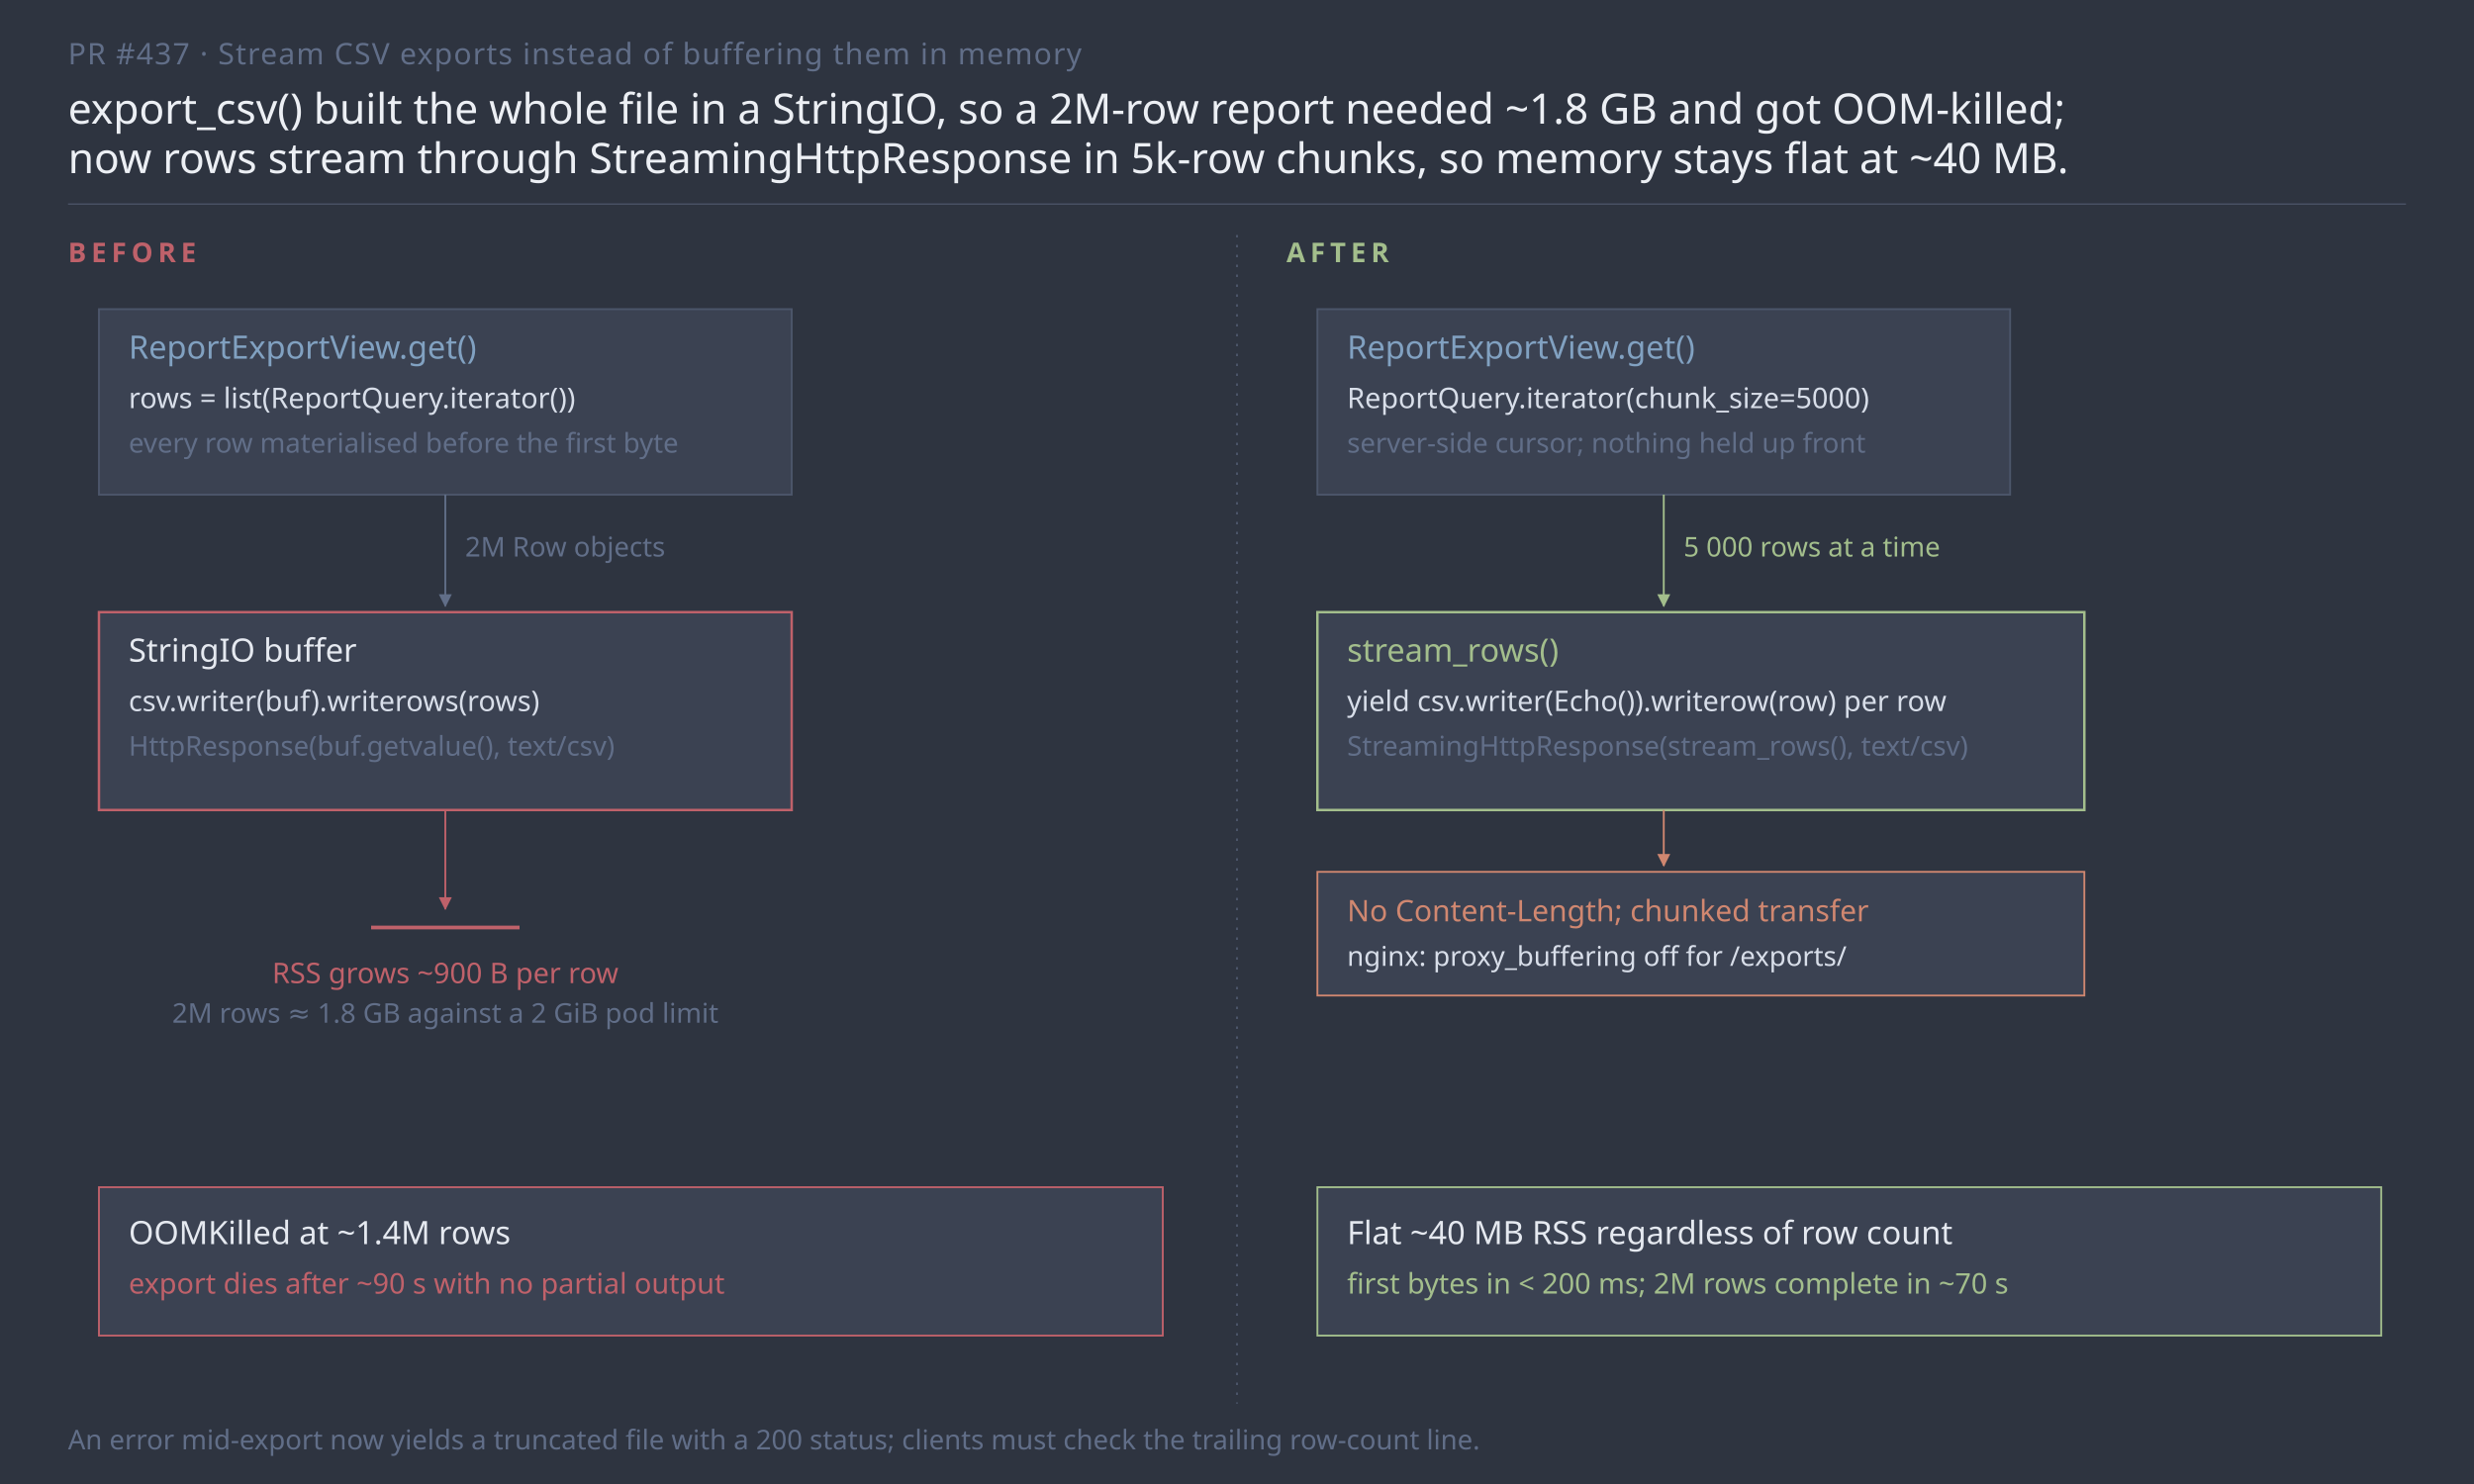
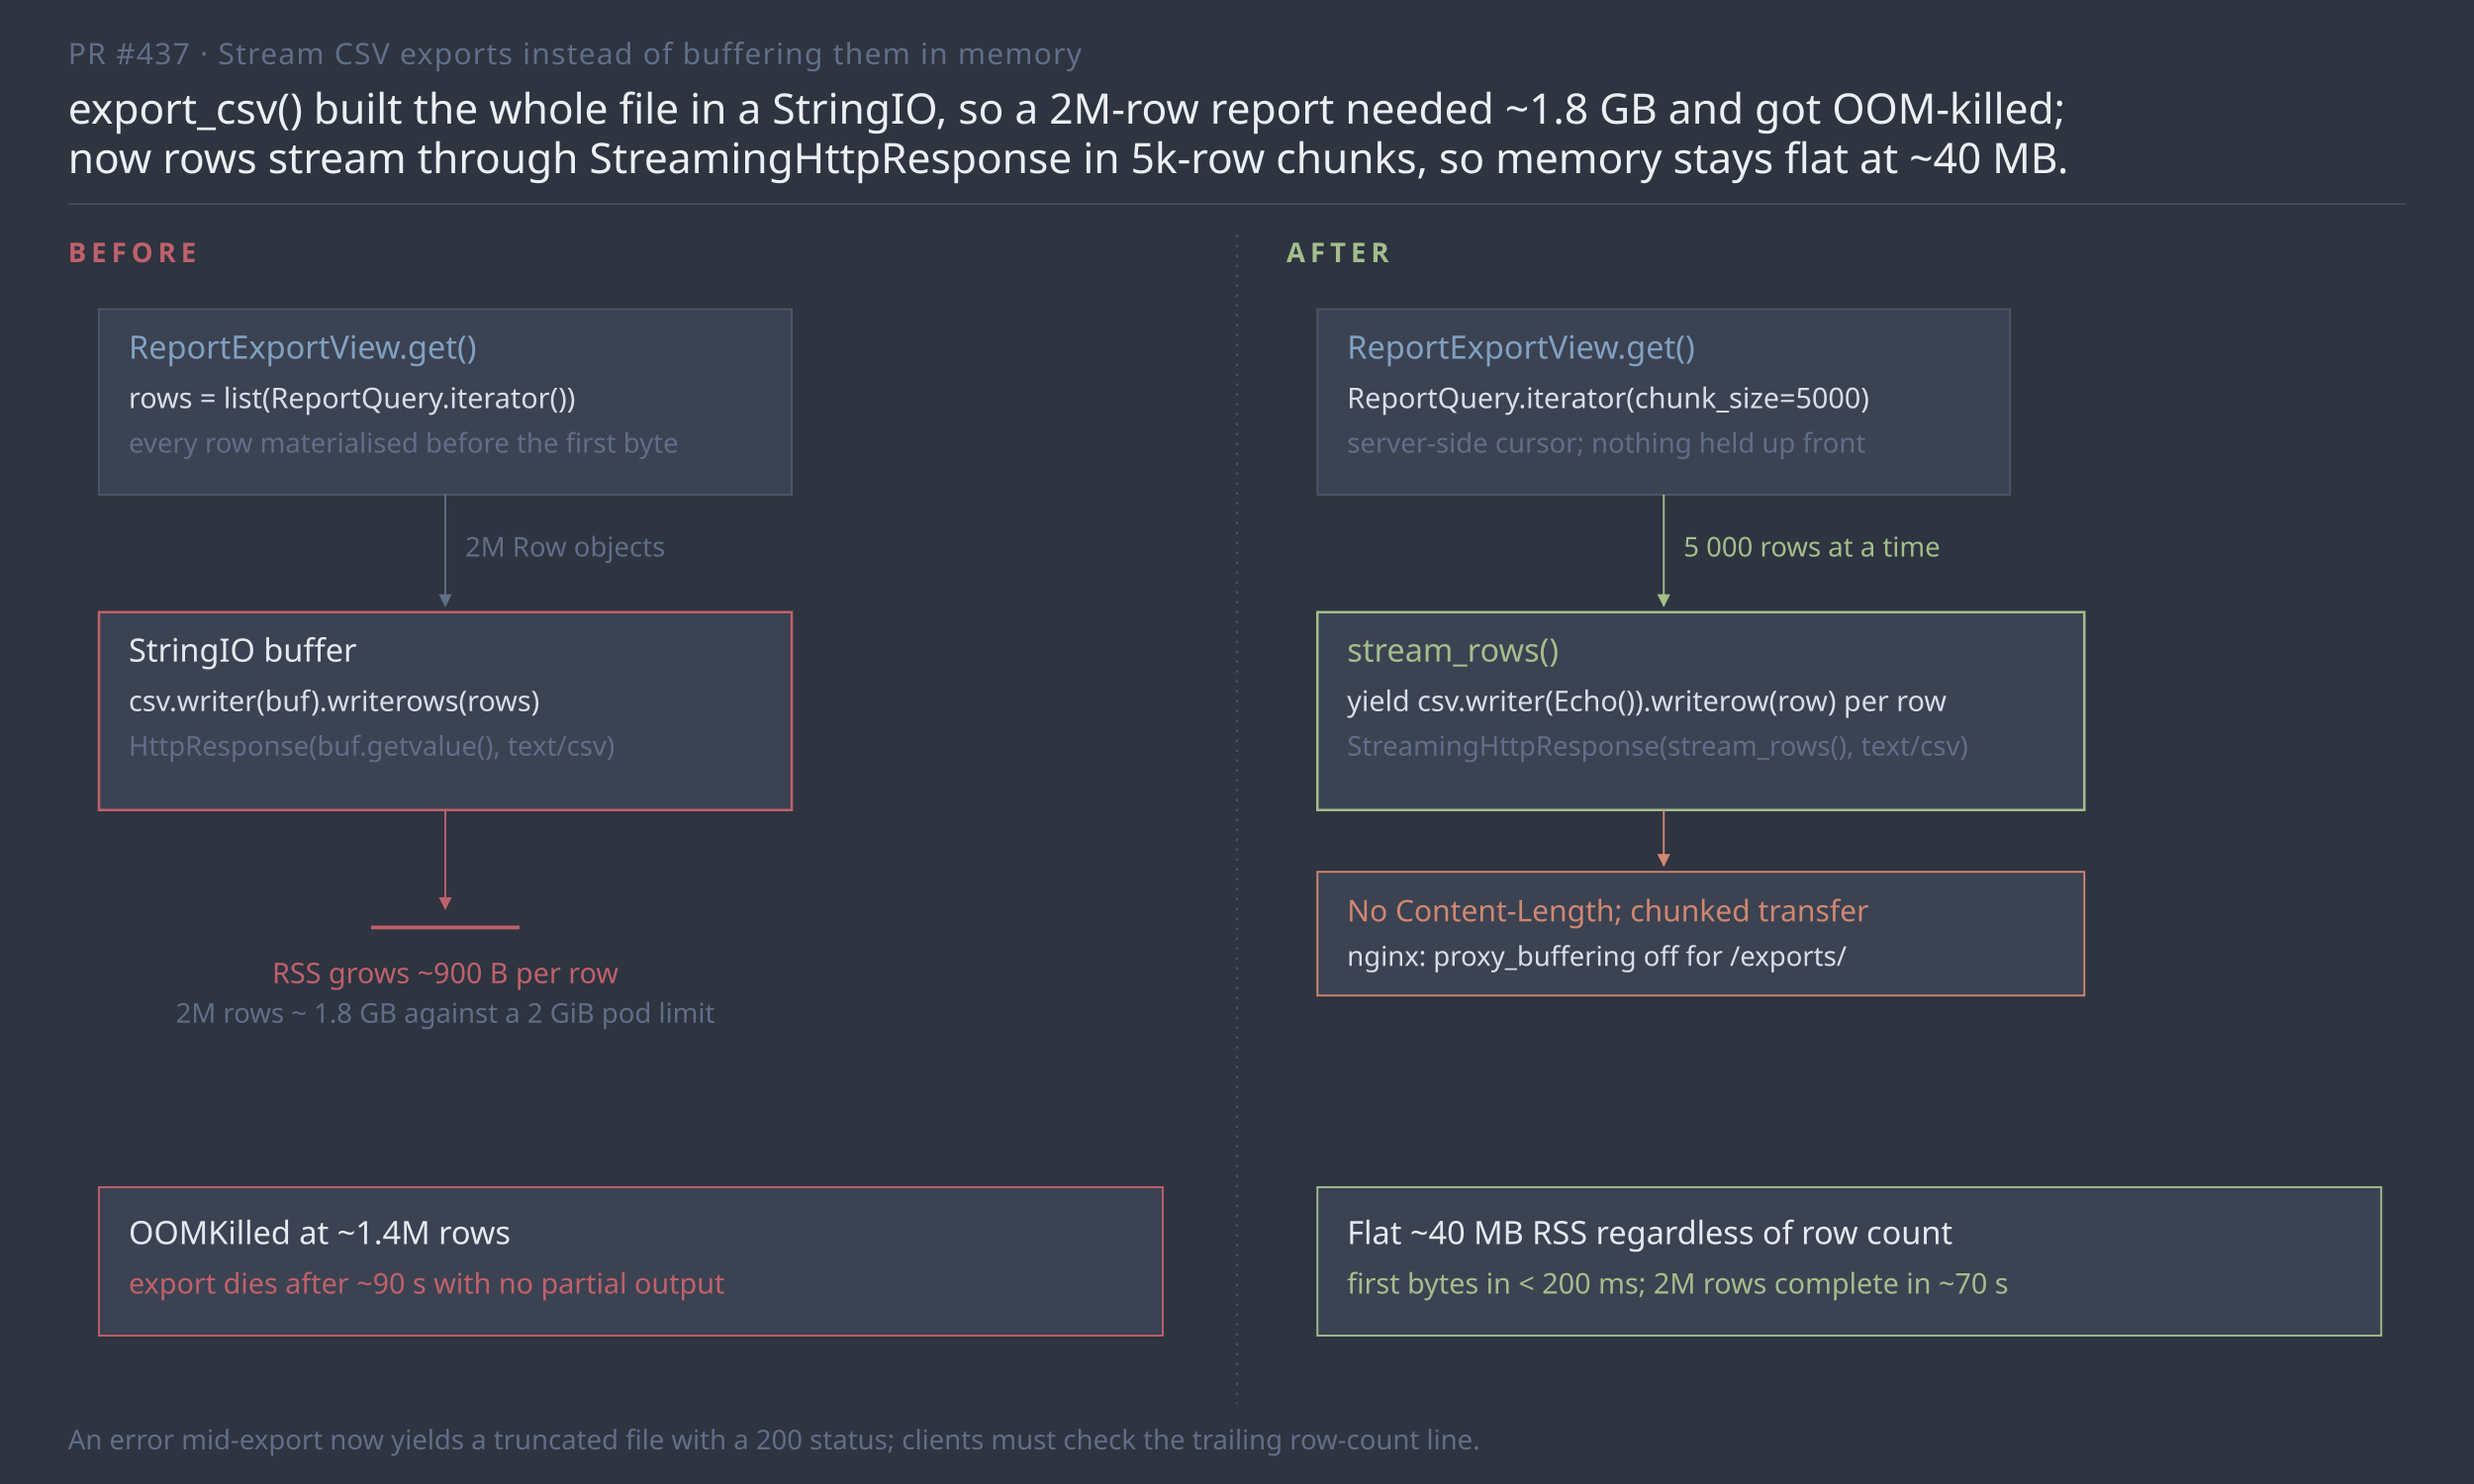
<svg xmlns="http://www.w3.org/2000/svg" viewBox="0 0 2000 1200" font-family="'Segoe UI', 'Noto Sans', 'DejaVu Sans', ui-sans-serif, system-ui, sans-serif">
  <rect x="0" y="0" width="2000" height="1200" fill="#2e3440" />
  <defs>
    <marker id="arr-dim" viewBox="0 0 10 10" refX="9" refY="5" markerWidth="7" markerHeight="7" orient="auto-start-reverse">
      <path d="M0,0 L10,5 L0,10 z" fill="#616e88" />
    </marker>
    <marker id="arr-blue" viewBox="0 0 10 10" refX="9" refY="5" markerWidth="7" markerHeight="7" orient="auto-start-reverse">
      <path d="M0,0 L10,5 L0,10 z" fill="#81a1c1" />
    </marker>
    <marker id="arr-green" viewBox="0 0 10 10" refX="9" refY="5" markerWidth="7" markerHeight="7" orient="auto-start-reverse">
      <path d="M0,0 L10,5 L0,10 z" fill="#a3be8c" />
    </marker>
    <marker id="arr-red" viewBox="0 0 10 10" refX="9" refY="5" markerWidth="7" markerHeight="7" orient="auto-start-reverse">
      <path d="M0,0 L10,5 L0,10 z" fill="#bf616a" />
    </marker>
    <marker id="arr-orange" viewBox="0 0 10 10" refX="9" refY="5" markerWidth="7" markerHeight="7" orient="auto-start-reverse">
      <path d="M0,0 L10,5 L0,10 z" fill="#d08770" />
    </marker>
  </defs>
  <text x="55" y="52" font-size="24" letter-spacing="1" fill="#616e88">PR #437 · Stream CSV exports instead of buffering them in memory</text>
  <text x="55" y="100" font-size="34" fill="#eceff4">export_csv() built the whole file in a StringIO, so a 2M-row report needed ~1.8 GB and got OOM-killed;</text>
  <text x="55" y="140" font-size="34" fill="#eceff4">now rows stream through StreamingHttpResponse in 5k-row chunks, so memory stays flat at ~40 MB.</text>
  <line x1="55" y1="165" x2="1945" y2="165" stroke="#4c566a" stroke-width="1" />
  <text x="55" y="212" font-size="22" font-weight="700" letter-spacing="4" fill="#bf616a">BEFORE</text>
  <text x="1040" y="212" font-size="22" font-weight="700" letter-spacing="4" fill="#a3be8c">AFTER</text>
  <line x1="1000" y1="190" x2="1000" y2="1135" stroke="#4c566a" stroke-width="1.5" stroke-dasharray="2 6" />
  <g>
    <rect x="80" y="250" width="560" height="150" fill="#3b4252" stroke="#4c566a" stroke-width="1.5" />
    <text x="104" y="290" font-size="26" fill="#81a1c1">ReportExportView.get()</text>
    <text x="104" y="330" font-size="23" fill="#d8dee9">rows = list(ReportQuery.iterator())</text>
    <text x="104" y="366" font-size="22" fill="#616e88">every row materialised before the first byte</text>
  </g>
  <line x1="360" y1="400" x2="360" y2="490" stroke="#616e88" stroke-width="1.5" marker-end="url(#arr-dim)" />
  <text x="376" y="450" font-size="22" fill="#616e88">2M Row objects</text>
  <g>
    <rect x="80" y="495" width="560" height="160" fill="#3b4252" stroke="#bf616a" stroke-width="2" />
    <text x="104" y="535" font-size="26" fill="#e5e9f0">StringIO buffer</text>
    <text x="104" y="575" font-size="23" fill="#d8dee9">csv.writer(buf).writerows(rows)</text>
    <text x="104" y="611" font-size="22" fill="#616e88">HttpResponse(buf.getvalue(), text/csv)</text>
  </g>
  <line x1="360" y1="655" x2="360" y2="735" stroke="#bf616a" stroke-width="1.5" marker-end="url(#arr-red)" />
  <line x1="300" y1="750" x2="420" y2="750" stroke="#bf616a" stroke-width="3" />
  <text x="360" y="795" font-size="23" fill="#bf616a" text-anchor="middle">RSS grows ~900 B per row</text>
-   <text x="360" y="827" font-size="22" fill="#616e88" text-anchor="middle">2M rows ≈ 1.8 GB against a 2 GiB pod limit</text>
+   <text x="360" y="827" font-size="22" fill="#616e88" text-anchor="middle">2M rows ~ 1.8 GB against a 2 GiB pod limit</text>
  <g>
    <rect x="80" y="960" width="860" height="120" fill="#3b4252" stroke="#bf616a" stroke-width="1.5" />
    <text x="104" y="1006" font-size="26" fill="#e5e9f0">OOMKilled at ~1.4M rows</text>
    <text x="104" y="1046" font-size="23" fill="#bf616a">export dies after ~90 s with no partial output</text>
  </g>
  <g>
    <rect x="1065" y="250" width="560" height="150" fill="#3b4252" stroke="#4c566a" stroke-width="1.5" />
    <text x="1089" y="290" font-size="26" fill="#81a1c1">ReportExportView.get()</text>
    <text x="1089" y="330" font-size="23" fill="#d8dee9">ReportQuery.iterator(chunk_size=5000)</text>
    <text x="1089" y="366" font-size="22" fill="#616e88">server-side cursor; nothing held up front</text>
  </g>
  <line x1="1345" y1="400" x2="1345" y2="490" stroke="#a3be8c" stroke-width="1.5" marker-end="url(#arr-green)" />
  <text x="1361" y="450" font-size="22" fill="#a3be8c">5 000 rows at a time</text>
  <g>
    <rect x="1065" y="495" width="620" height="160" fill="#3b4252" stroke="#a3be8c" stroke-width="2" />
    <text x="1089" y="535" font-size="26" fill="#a3be8c">stream_rows()</text>
    <text x="1089" y="575" font-size="23" fill="#d8dee9">yield csv.writer(Echo()).writerow(row) per row</text>
    <text x="1089" y="611" font-size="22" fill="#616e88">StreamingHttpResponse(stream_rows(), text/csv)</text>
  </g>
  <line x1="1345" y1="655" x2="1345" y2="700" stroke="#d08770" stroke-width="1.5" marker-end="url(#arr-orange)" />
  <g>
    <rect x="1065" y="705" width="620" height="100" fill="#3b4252" stroke="#d08770" stroke-width="1.5" />
    <text x="1089" y="745" font-size="24" fill="#d08770">No Content-Length; chunked transfer</text>
    <text x="1089" y="781" font-size="22" fill="#d8dee9">nginx: proxy_buffering off for /exports/</text>
  </g>
  <g>
    <rect x="1065" y="960" width="860" height="120" fill="#3b4252" stroke="#a3be8c" stroke-width="1.5" />
    <text x="1089" y="1006" font-size="26" fill="#e5e9f0">Flat ~40 MB RSS regardless of row count</text>
    <text x="1089" y="1046" font-size="23" fill="#a3be8c">first bytes in &lt; 200 ms; 2M rows complete in ~70 s</text>
  </g>
  <text x="55" y="1172" font-size="22" fill="#616e88">An error mid-export now yields a truncated file with a 200 status; clients must check the trailing row-count line.</text>
</svg>
